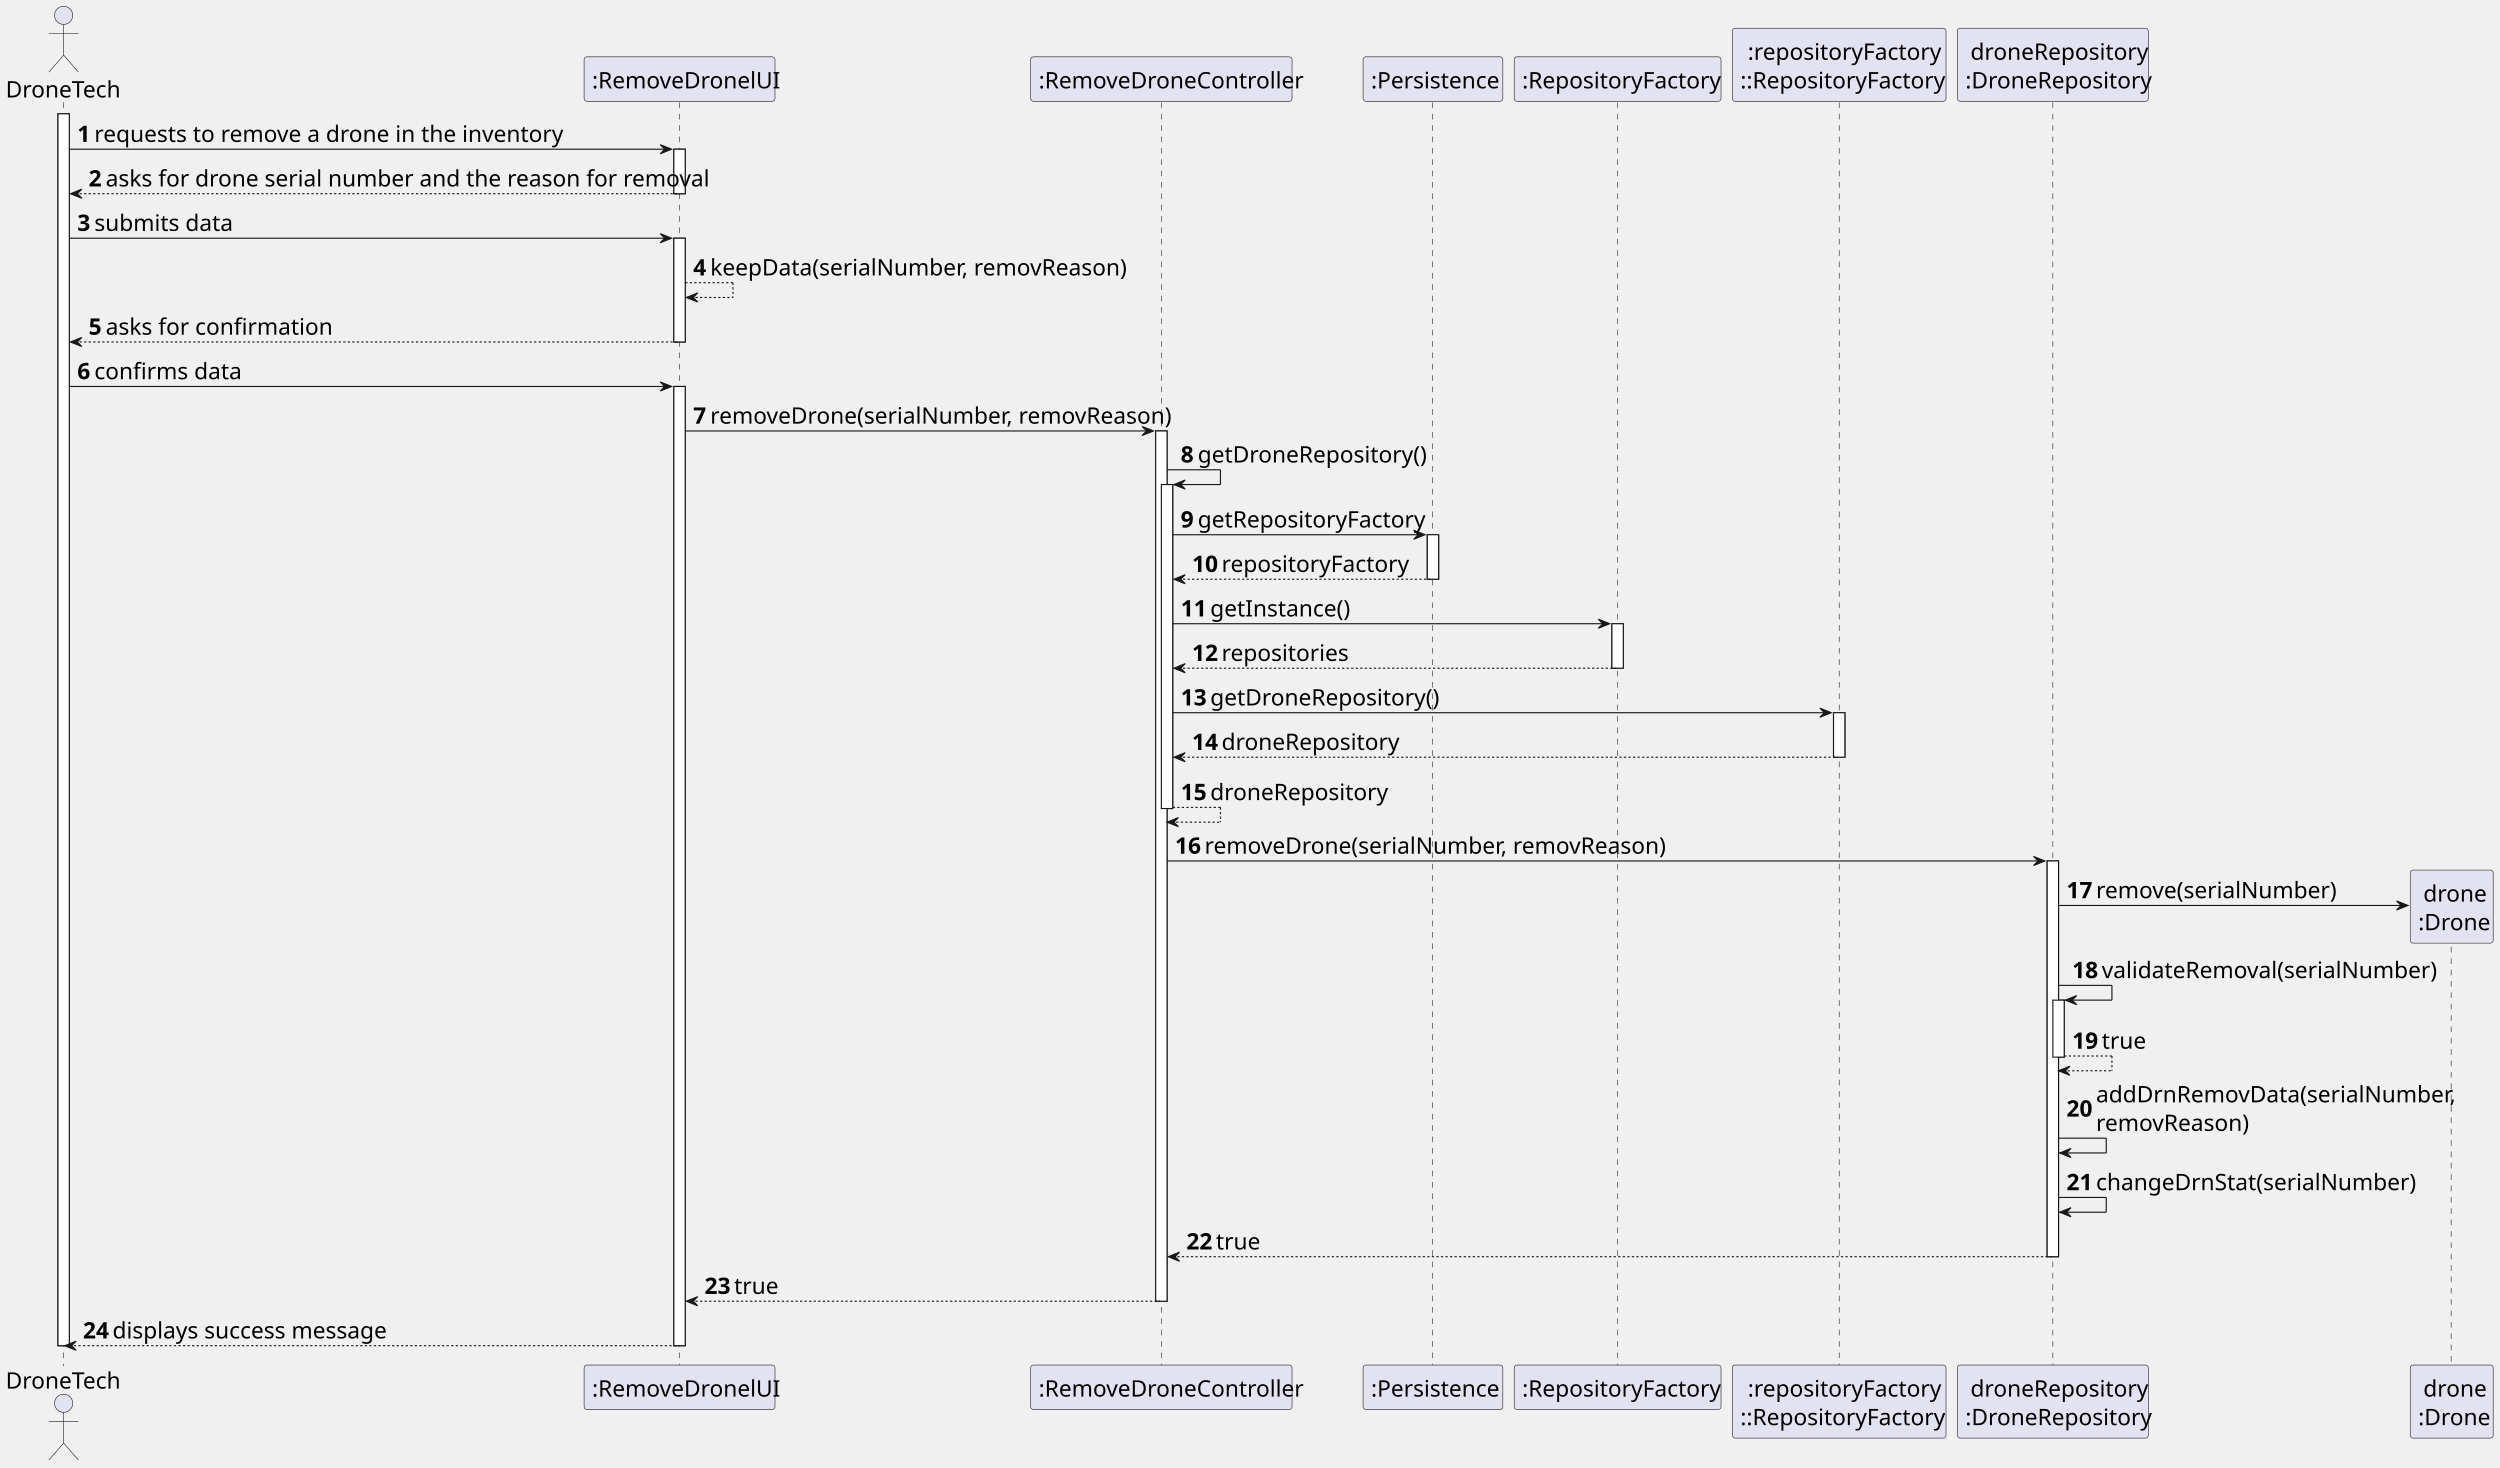
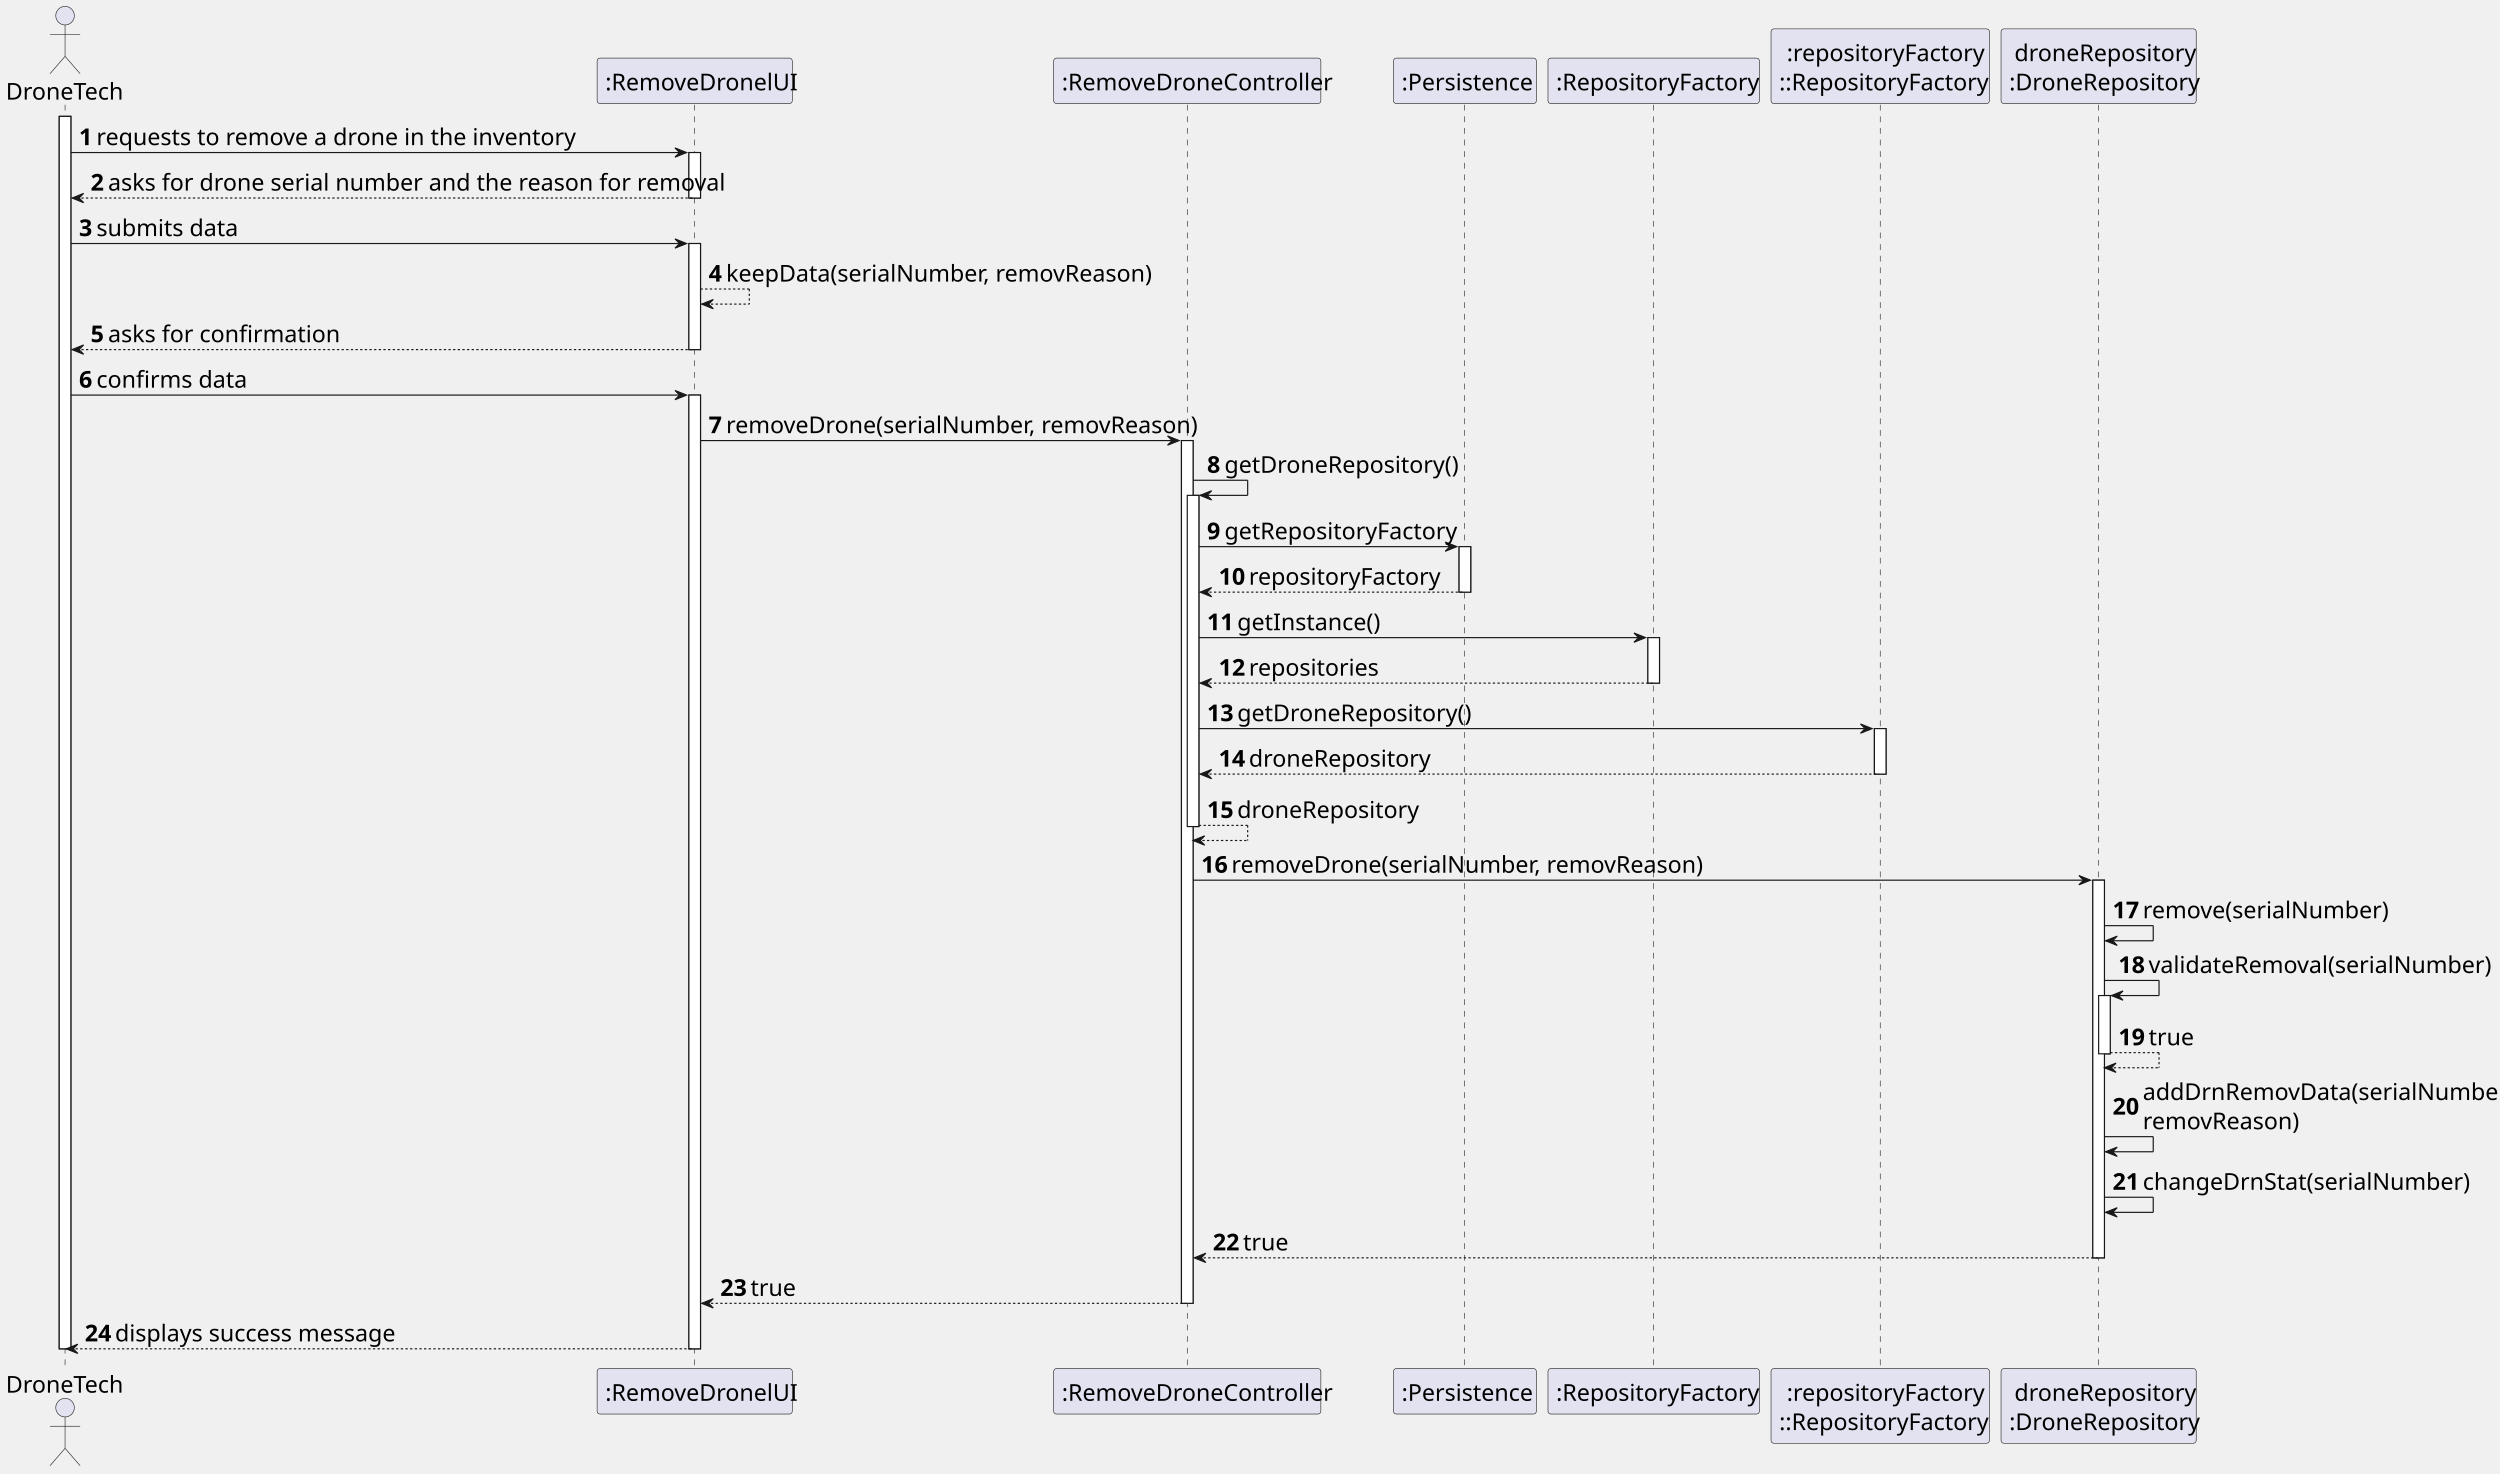
- <svg xmlns="http://www.w3.org/2000/svg" contentStyleType="text/css" height="1291px" preserveAspectRatio="none" style="width:2200px;height:1291px;background:#FFFFFF;" version="1.1" viewBox="0 0 2200 1291" width="2200px" zoomAndPan="magnify">
+ <svg xmlns="http://www.w3.org/2000/svg" contentStyleType="text/css" height="1268px" preserveAspectRatio="none" style="width:2152px;height:1268px;background:#FFFFFF;" version="1.1" viewBox="0 0 2152 1268" width="2152px" zoomAndPan="magnify">
  <defs />
  <g>
-     <rect fill="#FFFFFF" height="1084.062" style="stroke:#181818;stroke-width:1.0;" width="10" x="51" y="100.156" />
+     <rect fill="#FFFFFF" height="1060.906" style="stroke:#181818;stroke-width:1.0;" width="10" x="51" y="100.156" />
    <rect fill="#FFFFFF" height="39.156" style="stroke:#181818;stroke-width:1.0;" width="10" x="593" y="131.312" />
    <rect fill="#FFFFFF" height="91.312" style="stroke:#181818;stroke-width:1.0;" width="10" x="593" y="209.625" />
-     <rect fill="#FFFFFF" height="844.125" style="stroke:#181818;stroke-width:1.0;" width="10" x="593" y="340.094" />
-     <rect fill="#FFFFFF" height="765.812" style="stroke:#181818;stroke-width:1.0;" width="10" x="1017" y="379.25" />
+     <rect fill="#FFFFFF" height="820.969" style="stroke:#181818;stroke-width:1.0;" width="10" x="593" y="340.094" />
+     <rect fill="#FFFFFF" height="742.656" style="stroke:#181818;stroke-width:1.0;" width="10" x="1017" y="379.25" />
    <rect fill="#FFFFFF" height="285.094" style="stroke:#181818;stroke-width:1.0;" width="10" x="1022" y="426.406" />
    <rect fill="#FFFFFF" height="39.156" style="stroke:#181818;stroke-width:1.0;" width="10" x="1256" y="470.562" />
    <rect fill="#FFFFFF" height="39.156" style="stroke:#181818;stroke-width:1.0;" width="10" x="1418.5" y="548.875" />
    <rect fill="#FFFFFF" height="39.156" style="stroke:#181818;stroke-width:1.0;" width="10" x="1613.5" y="627.188" />
-     <rect fill="#FFFFFF" height="348.25" style="stroke:#181818;stroke-width:1.0;" width="10" x="1801.5" y="757.656" />
-     <rect fill="#FFFFFF" height="50.156" style="stroke:#181818;stroke-width:1.0;" width="10" x="1806.5" y="880.125" />
-     <line style="stroke:#181818;stroke-width:0.5;stroke-dasharray:5.0,5.0;" x1="56" x2="56" y1="90.156" y2="1202.219" />
-     <line style="stroke:#181818;stroke-width:0.5;stroke-dasharray:5.0,5.0;" x1="598" x2="598" y1="90.156" y2="1202.219" />
-     <line style="stroke:#181818;stroke-width:0.5;stroke-dasharray:5.0,5.0;" x1="1022" x2="1022" y1="90.156" y2="1202.219" />
-     <line style="stroke:#181818;stroke-width:0.5;stroke-dasharray:5.0,5.0;" x1="1260.5" x2="1260.5" y1="90.156" y2="1202.219" />
-     <line style="stroke:#181818;stroke-width:0.5;stroke-dasharray:5.0,5.0;" x1="1423.5" x2="1423.5" y1="90.156" y2="1202.219" />
-     <line style="stroke:#181818;stroke-width:0.5;stroke-dasharray:5.0,5.0;" x1="1618.5" x2="1618.5" y1="90.156" y2="1202.219" />
-     <line style="stroke:#181818;stroke-width:0.5;stroke-dasharray:5.0,5.0;" x1="1806.5" x2="1806.5" y1="90.156" y2="1202.219" />
-     <line style="stroke:#181818;stroke-width:0.5;stroke-dasharray:5.0,5.0;" x1="2157" x2="2157" y1="813.312" y2="1202.219" />
+     <rect fill="#FFFFFF" height="325.094" style="stroke:#181818;stroke-width:1.0;" width="10" x="1801.5" y="757.656" />
+     <rect fill="#FFFFFF" height="50.156" style="stroke:#181818;stroke-width:1.0;" width="10" x="1806.5" y="856.969" />
+     <line style="stroke:#181818;stroke-width:0.5;stroke-dasharray:5.0,5.0;" x1="56" x2="56" y1="90.156" y2="1179.062" />
+     <line style="stroke:#181818;stroke-width:0.5;stroke-dasharray:5.0,5.0;" x1="598" x2="598" y1="90.156" y2="1179.062" />
+     <line style="stroke:#181818;stroke-width:0.5;stroke-dasharray:5.0,5.0;" x1="1022" x2="1022" y1="90.156" y2="1179.062" />
+     <line style="stroke:#181818;stroke-width:0.5;stroke-dasharray:5.0,5.0;" x1="1260.5" x2="1260.5" y1="90.156" y2="1179.062" />
+     <line style="stroke:#181818;stroke-width:0.5;stroke-dasharray:5.0,5.0;" x1="1423.5" x2="1423.5" y1="90.156" y2="1179.062" />
+     <line style="stroke:#181818;stroke-width:0.5;stroke-dasharray:5.0,5.0;" x1="1618.5" x2="1618.5" y1="90.156" y2="1179.062" />
+     <line style="stroke:#181818;stroke-width:0.5;stroke-dasharray:5.0,5.0;" x1="1806.5" x2="1806.5" y1="90.156" y2="1179.062" />
    <text fill="#000000" font-family="sans-serif" font-size="20" lengthAdjust="spacing" textLength="96" x="5" y="85.762">DroneTech</text>
    <ellipse cx="56" cy="13.5" fill="#E2E2F0" rx="8" ry="8" style="stroke:#181818;stroke-width:0.5;" />
    <path d="M56,21.5 L56,48.5 M43,29.5 L69,29.5 M56,48.5 L43,63.5 M56,48.5 L69,63.5 " fill="none" style="stroke:#181818;stroke-width:0.5;" />
-     <text fill="#000000" font-family="sans-serif" font-size="20" lengthAdjust="spacing" textLength="96" x="5" y="1221.98">DroneTech</text>
-     <ellipse cx="56" cy="1234.875" fill="#E2E2F0" rx="8" ry="8" style="stroke:#181818;stroke-width:0.5;" />
-     <path d="M56,1242.875 L56,1269.875 M43,1250.875 L69,1250.875 M56,1269.875 L43,1284.875 M56,1269.875 L69,1284.875 " fill="none" style="stroke:#181818;stroke-width:0.5;" />
+     <text fill="#000000" font-family="sans-serif" font-size="20" lengthAdjust="spacing" textLength="96" x="5" y="1198.824">DroneTech</text>
+     <ellipse cx="56" cy="1211.719" fill="#E2E2F0" rx="8" ry="8" style="stroke:#181818;stroke-width:0.5;" />
+     <path d="M56,1219.719 L56,1246.719 M43,1227.719 L69,1227.719 M56,1246.719 L43,1261.719 M56,1246.719 L69,1261.719 " fill="none" style="stroke:#181818;stroke-width:0.5;" />
    <rect fill="#E2E2F0" height="39.156" rx="2.5" ry="2.5" style="stroke:#181818;stroke-width:0.5;" width="168" x="514" y="50" />
    <text fill="#000000" font-family="sans-serif" font-size="20" lengthAdjust="spacing" textLength="154" x="521" y="77.762">:RemoveDronelUI</text>
-     <rect fill="#E2E2F0" height="39.156" rx="2.5" ry="2.5" style="stroke:#181818;stroke-width:0.5;" width="168" x="514" y="1201.219" />
-     <text fill="#000000" font-family="sans-serif" font-size="20" lengthAdjust="spacing" textLength="154" x="521" y="1228.98">:RemoveDronelUI</text>
+     <rect fill="#E2E2F0" height="39.156" rx="2.5" ry="2.5" style="stroke:#181818;stroke-width:0.5;" width="168" x="514" y="1178.062" />
+     <text fill="#000000" font-family="sans-serif" font-size="20" lengthAdjust="spacing" textLength="154" x="521" y="1205.824">:RemoveDronelUI</text>
    <rect fill="#E2E2F0" height="39.156" rx="2.5" ry="2.5" style="stroke:#181818;stroke-width:0.5;" width="230" x="907" y="50" />
    <text fill="#000000" font-family="sans-serif" font-size="20" lengthAdjust="spacing" textLength="216" x="914" y="77.762">:RemoveDroneController</text>
-     <rect fill="#E2E2F0" height="39.156" rx="2.5" ry="2.5" style="stroke:#181818;stroke-width:0.5;" width="230" x="907" y="1201.219" />
-     <text fill="#000000" font-family="sans-serif" font-size="20" lengthAdjust="spacing" textLength="216" x="914" y="1228.98">:RemoveDroneController</text>
+     <rect fill="#E2E2F0" height="39.156" rx="2.5" ry="2.5" style="stroke:#181818;stroke-width:0.5;" width="230" x="907" y="1178.062" />
+     <text fill="#000000" font-family="sans-serif" font-size="20" lengthAdjust="spacing" textLength="216" x="914" y="1205.824">:RemoveDroneController</text>
    <rect fill="#E2E2F0" height="39.156" rx="2.5" ry="2.5" style="stroke:#181818;stroke-width:0.5;" width="123" x="1199.5" y="50" />
    <text fill="#000000" font-family="sans-serif" font-size="20" lengthAdjust="spacing" textLength="109" x="1206.5" y="77.762">:Persistence</text>
-     <rect fill="#E2E2F0" height="39.156" rx="2.5" ry="2.5" style="stroke:#181818;stroke-width:0.5;" width="123" x="1199.5" y="1201.219" />
-     <text fill="#000000" font-family="sans-serif" font-size="20" lengthAdjust="spacing" textLength="109" x="1206.5" y="1228.98">:Persistence</text>
+     <rect fill="#E2E2F0" height="39.156" rx="2.5" ry="2.5" style="stroke:#181818;stroke-width:0.5;" width="123" x="1199.5" y="1178.062" />
+     <text fill="#000000" font-family="sans-serif" font-size="20" lengthAdjust="spacing" textLength="109" x="1206.5" y="1205.824">:Persistence</text>
    <rect fill="#E2E2F0" height="39.156" rx="2.5" ry="2.5" style="stroke:#181818;stroke-width:0.5;" width="182" x="1332.5" y="50" />
    <text fill="#000000" font-family="sans-serif" font-size="20" lengthAdjust="spacing" textLength="168" x="1339.5" y="77.762">:RepositoryFactory</text>
-     <rect fill="#E2E2F0" height="39.156" rx="2.5" ry="2.5" style="stroke:#181818;stroke-width:0.5;" width="182" x="1332.5" y="1201.219" />
-     <text fill="#000000" font-family="sans-serif" font-size="20" lengthAdjust="spacing" textLength="168" x="1339.5" y="1228.98">:RepositoryFactory</text>
+     <rect fill="#E2E2F0" height="39.156" rx="2.5" ry="2.5" style="stroke:#181818;stroke-width:0.5;" width="182" x="1332.5" y="1178.062" />
+     <text fill="#000000" font-family="sans-serif" font-size="20" lengthAdjust="spacing" textLength="168" x="1339.5" y="1205.824">:RepositoryFactory</text>
    <rect fill="#E2E2F0" height="64.312" rx="2.5" ry="2.5" style="stroke:#181818;stroke-width:0.5;" width="188" x="1524.5" y="24.844" />
    <text fill="#000000" font-family="sans-serif" font-size="20" lengthAdjust="spacing" textLength="161" x="1538" y="52.605">:repositoryFactory</text>
    <text fill="#000000" font-family="sans-serif" font-size="20" lengthAdjust="spacing" textLength="174" x="1531.5" y="77.762">::RepositoryFactory</text>
-     <rect fill="#E2E2F0" height="64.312" rx="2.5" ry="2.5" style="stroke:#181818;stroke-width:0.5;" width="188" x="1524.5" y="1201.219" />
-     <text fill="#000000" font-family="sans-serif" font-size="20" lengthAdjust="spacing" textLength="161" x="1538" y="1228.98">:repositoryFactory</text>
-     <text fill="#000000" font-family="sans-serif" font-size="20" lengthAdjust="spacing" textLength="174" x="1531.5" y="1254.137">::RepositoryFactory</text>
+     <rect fill="#E2E2F0" height="64.312" rx="2.5" ry="2.5" style="stroke:#181818;stroke-width:0.5;" width="188" x="1524.5" y="1178.062" />
+     <text fill="#000000" font-family="sans-serif" font-size="20" lengthAdjust="spacing" textLength="161" x="1538" y="1205.824">:repositoryFactory</text>
+     <text fill="#000000" font-family="sans-serif" font-size="20" lengthAdjust="spacing" textLength="174" x="1531.5" y="1230.98">::RepositoryFactory</text>
    <rect fill="#E2E2F0" height="64.312" rx="2.5" ry="2.5" style="stroke:#181818;stroke-width:0.5;" width="168" x="1722.5" y="24.844" />
    <text fill="#000000" font-family="sans-serif" font-size="20" lengthAdjust="spacing" textLength="145" x="1734" y="52.605">droneRepository</text>
    <text fill="#000000" font-family="sans-serif" font-size="20" lengthAdjust="spacing" textLength="154" x="1729.5" y="77.762">:DroneRepository</text>
-     <rect fill="#E2E2F0" height="64.312" rx="2.5" ry="2.5" style="stroke:#181818;stroke-width:0.5;" width="168" x="1722.5" y="1201.219" />
-     <text fill="#000000" font-family="sans-serif" font-size="20" lengthAdjust="spacing" textLength="145" x="1734" y="1228.98">droneRepository</text>
-     <text fill="#000000" font-family="sans-serif" font-size="20" lengthAdjust="spacing" textLength="154" x="1729.5" y="1254.137">:DroneRepository</text>
-     <rect fill="#E2E2F0" height="64.312" rx="2.5" ry="2.5" style="stroke:#181818;stroke-width:0.5;" width="73" x="2121" y="1201.219" />
-     <text fill="#000000" font-family="sans-serif" font-size="20" lengthAdjust="spacing" textLength="50" x="2132.5" y="1228.98">drone</text>
-     <text fill="#000000" font-family="sans-serif" font-size="20" lengthAdjust="spacing" textLength="59" x="2128" y="1254.137">:Drone</text>
-     <rect fill="#FFFFFF" height="1084.062" style="stroke:#181818;stroke-width:1.0;" width="10" x="51" y="100.156" />
+     <rect fill="#E2E2F0" height="64.312" rx="2.5" ry="2.5" style="stroke:#181818;stroke-width:0.5;" width="168" x="1722.5" y="1178.062" />
+     <text fill="#000000" font-family="sans-serif" font-size="20" lengthAdjust="spacing" textLength="145" x="1734" y="1205.824">droneRepository</text>
+     <text fill="#000000" font-family="sans-serif" font-size="20" lengthAdjust="spacing" textLength="154" x="1729.5" y="1230.98">:DroneRepository</text>
+     <rect fill="#FFFFFF" height="1060.906" style="stroke:#181818;stroke-width:1.0;" width="10" x="51" y="100.156" />
    <rect fill="#FFFFFF" height="39.156" style="stroke:#181818;stroke-width:1.0;" width="10" x="593" y="131.312" />
    <rect fill="#FFFFFF" height="91.312" style="stroke:#181818;stroke-width:1.0;" width="10" x="593" y="209.625" />
-     <rect fill="#FFFFFF" height="844.125" style="stroke:#181818;stroke-width:1.0;" width="10" x="593" y="340.094" />
-     <rect fill="#FFFFFF" height="765.812" style="stroke:#181818;stroke-width:1.0;" width="10" x="1017" y="379.25" />
+     <rect fill="#FFFFFF" height="820.969" style="stroke:#181818;stroke-width:1.0;" width="10" x="593" y="340.094" />
+     <rect fill="#FFFFFF" height="742.656" style="stroke:#181818;stroke-width:1.0;" width="10" x="1017" y="379.25" />
    <rect fill="#FFFFFF" height="285.094" style="stroke:#181818;stroke-width:1.0;" width="10" x="1022" y="426.406" />
    <rect fill="#FFFFFF" height="39.156" style="stroke:#181818;stroke-width:1.0;" width="10" x="1256" y="470.562" />
    <rect fill="#FFFFFF" height="39.156" style="stroke:#181818;stroke-width:1.0;" width="10" x="1418.5" y="548.875" />
    <rect fill="#FFFFFF" height="39.156" style="stroke:#181818;stroke-width:1.0;" width="10" x="1613.5" y="627.188" />
-     <rect fill="#FFFFFF" height="348.25" style="stroke:#181818;stroke-width:1.0;" width="10" x="1801.5" y="757.656" />
-     <rect fill="#FFFFFF" height="50.156" style="stroke:#181818;stroke-width:1.0;" width="10" x="1806.5" y="880.125" />
+     <rect fill="#FFFFFF" height="325.094" style="stroke:#181818;stroke-width:1.0;" width="10" x="1801.5" y="757.656" />
+     <rect fill="#FFFFFF" height="50.156" style="stroke:#181818;stroke-width:1.0;" width="10" x="1806.5" y="856.969" />
    <polygon fill="#181818" points="581,127.312,591,131.312,581,135.312,585,131.312" style="stroke:#181818;stroke-width:1.0;" />
    <line style="stroke:#181818;stroke-width:1.0;" x1="61" x2="587" y1="131.312" y2="131.312" />
    <text fill="#000000" font-family="sans-serif" font-size="20" font-weight="bold" lengthAdjust="spacing" textLength="11" x="68" y="124.918">1</text>
    <text fill="#000000" font-family="sans-serif" font-size="20" lengthAdjust="spacing" textLength="380" x="83" y="124.918">requests to remove a drone in the inventory</text>
    <polygon fill="#181818" points="72,166.469,62,170.469,72,174.469,68,170.469" style="stroke:#181818;stroke-width:1.0;" />
    <line style="stroke:#181818;stroke-width:1.0;stroke-dasharray:2.0,2.0;" x1="66" x2="597" y1="170.469" y2="170.469" />
    <text fill="#000000" font-family="sans-serif" font-size="20" font-weight="bold" lengthAdjust="spacing" textLength="11" x="78" y="164.074">2</text>
    <text fill="#000000" font-family="sans-serif" font-size="20" lengthAdjust="spacing" textLength="493" x="93" y="164.074">asks for drone serial number and the reason for removal</text>
    <polygon fill="#181818" points="581,205.625,591,209.625,581,213.625,585,209.625" style="stroke:#181818;stroke-width:1.0;" />
    <line style="stroke:#181818;stroke-width:1.0;" x1="61" x2="587" y1="209.625" y2="209.625" />
    <text fill="#000000" font-family="sans-serif" font-size="20" font-weight="bold" lengthAdjust="spacing" textLength="11" x="68" y="203.231">3</text>
    <text fill="#000000" font-family="sans-serif" font-size="20" lengthAdjust="spacing" textLength="112" x="83" y="203.231">submits data</text>
    <line style="stroke:#181818;stroke-width:1.0;stroke-dasharray:2.0,2.0;" x1="603" x2="645" y1="248.781" y2="248.781" />
    <line style="stroke:#181818;stroke-width:1.0;stroke-dasharray:2.0,2.0;" x1="645" x2="645" y1="248.781" y2="261.781" />
    <line style="stroke:#181818;stroke-width:1.0;stroke-dasharray:2.0,2.0;" x1="604" x2="645" y1="261.781" y2="261.781" />
    <polygon fill="#181818" points="614,257.781,604,261.781,614,265.781,610,261.781" style="stroke:#181818;stroke-width:1.0;" />
    <text fill="#000000" font-family="sans-serif" font-size="20" font-weight="bold" lengthAdjust="spacing" textLength="11" x="610" y="242.387">4</text>
    <text fill="#000000" font-family="sans-serif" font-size="20" lengthAdjust="spacing" textLength="347" x="625" y="242.387">keepData(serialNumber, removReason)</text>
    <polygon fill="#181818" points="72,296.938,62,300.938,72,304.938,68,300.938" style="stroke:#181818;stroke-width:1.0;" />
    <line style="stroke:#181818;stroke-width:1.0;stroke-dasharray:2.0,2.0;" x1="66" x2="597" y1="300.938" y2="300.938" />
    <text fill="#000000" font-family="sans-serif" font-size="20" font-weight="bold" lengthAdjust="spacing" textLength="11" x="78" y="294.543">5</text>
    <text fill="#000000" font-family="sans-serif" font-size="20" lengthAdjust="spacing" textLength="183" x="93" y="294.543">asks for confirmation</text>
    <polygon fill="#181818" points="581,336.094,591,340.094,581,344.094,585,340.094" style="stroke:#181818;stroke-width:1.0;" />
    <line style="stroke:#181818;stroke-width:1.0;" x1="61" x2="587" y1="340.094" y2="340.094" />
    <text fill="#000000" font-family="sans-serif" font-size="20" font-weight="bold" lengthAdjust="spacing" textLength="11" x="68" y="333.699">6</text>
    <text fill="#000000" font-family="sans-serif" font-size="20" lengthAdjust="spacing" textLength="119" x="83" y="333.699">confirms data</text>
    <polygon fill="#181818" points="1005,375.25,1015,379.25,1005,383.25,1009,379.25" style="stroke:#181818;stroke-width:1.0;" />
    <line style="stroke:#181818;stroke-width:1.0;" x1="603" x2="1011" y1="379.25" y2="379.25" />
    <text fill="#000000" font-family="sans-serif" font-size="20" font-weight="bold" lengthAdjust="spacing" textLength="11" x="610" y="372.856">7</text>
    <text fill="#000000" font-family="sans-serif" font-size="20" lengthAdjust="spacing" textLength="380" x="625" y="372.856">removeDrone(serialNumber, removReason)</text>
    <line style="stroke:#181818;stroke-width:1.0;" x1="1027" x2="1074" y1="413.406" y2="413.406" />
    <line style="stroke:#181818;stroke-width:1.0;" x1="1074" x2="1074" y1="413.406" y2="426.406" />
    <line style="stroke:#181818;stroke-width:1.0;" x1="1033" x2="1074" y1="426.406" y2="426.406" />
    <polygon fill="#181818" points="1043,422.406,1033,426.406,1043,430.406,1039,426.406" style="stroke:#181818;stroke-width:1.0;" />
    <text fill="#000000" font-family="sans-serif" font-size="20" font-weight="bold" lengthAdjust="spacing" textLength="11" x="1039" y="407.012">8</text>
    <text fill="#000000" font-family="sans-serif" font-size="20" lengthAdjust="spacing" textLength="190" x="1054" y="407.012">getDroneRepository()</text>
    <polygon fill="#181818" points="1244,466.562,1254,470.562,1244,474.562,1248,470.562" style="stroke:#181818;stroke-width:1.0;" />
    <line style="stroke:#181818;stroke-width:1.0;" x1="1032" x2="1250" y1="470.562" y2="470.562" />
    <text fill="#000000" font-family="sans-serif" font-size="20" font-weight="bold" lengthAdjust="spacing" textLength="11" x="1039" y="464.168">9</text>
    <text fill="#000000" font-family="sans-serif" font-size="20" lengthAdjust="spacing" textLength="190" x="1054" y="464.168">getRepositoryFactory</text>
    <polygon fill="#181818" points="1043,505.719,1033,509.719,1043,513.719,1039,509.719" style="stroke:#181818;stroke-width:1.0;" />
    <line style="stroke:#181818;stroke-width:1.0;stroke-dasharray:2.0,2.0;" x1="1037" x2="1260" y1="509.719" y2="509.719" />
    <text fill="#000000" font-family="sans-serif" font-size="20" font-weight="bold" lengthAdjust="spacing" textLength="22" x="1049" y="503.324">10</text>
    <text fill="#000000" font-family="sans-serif" font-size="20" lengthAdjust="spacing" textLength="155" x="1075" y="503.324">repositoryFactory</text>
    <polygon fill="#181818" points="1406.5,544.875,1416.5,548.875,1406.5,552.875,1410.5,548.875" style="stroke:#181818;stroke-width:1.0;" />
    <line style="stroke:#181818;stroke-width:1.0;" x1="1032" x2="1412.5" y1="548.875" y2="548.875" />
    <text fill="#000000" font-family="sans-serif" font-size="20" font-weight="bold" lengthAdjust="spacing" textLength="22" x="1039" y="542.481">11</text>
    <text fill="#000000" font-family="sans-serif" font-size="20" lengthAdjust="spacing" textLength="116" x="1065" y="542.481">getInstance()</text>
    <polygon fill="#181818" points="1043,584.031,1033,588.031,1043,592.031,1039,588.031" style="stroke:#181818;stroke-width:1.0;" />
    <line style="stroke:#181818;stroke-width:1.0;stroke-dasharray:2.0,2.0;" x1="1037" x2="1422.5" y1="588.031" y2="588.031" />
    <text fill="#000000" font-family="sans-serif" font-size="20" font-weight="bold" lengthAdjust="spacing" textLength="22" x="1049" y="581.637">12</text>
    <text fill="#000000" font-family="sans-serif" font-size="20" lengthAdjust="spacing" textLength="103" x="1075" y="581.637">repositories</text>
    <polygon fill="#181818" points="1601.5,623.188,1611.5,627.188,1601.5,631.188,1605.5,627.188" style="stroke:#181818;stroke-width:1.0;" />
    <line style="stroke:#181818;stroke-width:1.0;" x1="1032" x2="1607.5" y1="627.188" y2="627.188" />
    <text fill="#000000" font-family="sans-serif" font-size="20" font-weight="bold" lengthAdjust="spacing" textLength="22" x="1039" y="620.793">13</text>
    <text fill="#000000" font-family="sans-serif" font-size="20" lengthAdjust="spacing" textLength="190" x="1065" y="620.793">getDroneRepository()</text>
    <polygon fill="#181818" points="1043,662.344,1033,666.344,1043,670.344,1039,666.344" style="stroke:#181818;stroke-width:1.0;" />
    <line style="stroke:#181818;stroke-width:1.0;stroke-dasharray:2.0,2.0;" x1="1037" x2="1617.5" y1="666.344" y2="666.344" />
    <text fill="#000000" font-family="sans-serif" font-size="20" font-weight="bold" lengthAdjust="spacing" textLength="22" x="1049" y="659.949">14</text>
    <text fill="#000000" font-family="sans-serif" font-size="20" lengthAdjust="spacing" textLength="145" x="1075" y="659.949">droneRepository</text>
    <line style="stroke:#181818;stroke-width:1.0;stroke-dasharray:2.0,2.0;" x1="1032" x2="1074" y1="710.5" y2="710.5" />
    <line style="stroke:#181818;stroke-width:1.0;stroke-dasharray:2.0,2.0;" x1="1074" x2="1074" y1="710.5" y2="723.5" />
    <line style="stroke:#181818;stroke-width:1.0;stroke-dasharray:2.0,2.0;" x1="1027" x2="1074" y1="723.5" y2="723.5" />
    <polygon fill="#181818" points="1037,719.5,1027,723.5,1037,727.5,1033,723.5" style="stroke:#181818;stroke-width:1.0;" />
    <text fill="#000000" font-family="sans-serif" font-size="20" font-weight="bold" lengthAdjust="spacing" textLength="22" x="1039" y="704.106">15</text>
    <text fill="#000000" font-family="sans-serif" font-size="20" lengthAdjust="spacing" textLength="145" x="1065" y="704.106">droneRepository</text>
    <polygon fill="#181818" points="1789.5,753.656,1799.5,757.656,1789.5,761.656,1793.5,757.656" style="stroke:#181818;stroke-width:1.0;" />
    <line style="stroke:#181818;stroke-width:1.0;" x1="1027" x2="1795.5" y1="757.656" y2="757.656" />
    <text fill="#000000" font-family="sans-serif" font-size="20" font-weight="bold" lengthAdjust="spacing" textLength="22" x="1034" y="751.262">16</text>
    <text fill="#000000" font-family="sans-serif" font-size="20" lengthAdjust="spacing" textLength="380" x="1060" y="751.262">removeDrone(serialNumber, removReason)</text>
-     <polygon fill="#181818" points="2109,792.812,2119,796.812,2109,800.812,2113,796.812" style="stroke:#181818;stroke-width:1.0;" />
-     <line style="stroke:#181818;stroke-width:1.0;" x1="1811.5" x2="2115" y1="796.812" y2="796.812" />
+     <line style="stroke:#181818;stroke-width:1.0;" x1="1811.5" x2="1853.5" y1="796.812" y2="796.812" />
+     <line style="stroke:#181818;stroke-width:1.0;" x1="1853.5" x2="1853.5" y1="796.812" y2="809.812" />
+     <line style="stroke:#181818;stroke-width:1.0;" x1="1812.5" x2="1853.5" y1="809.812" y2="809.812" />
+     <polygon fill="#181818" points="1822.5,805.812,1812.5,809.812,1822.5,813.812,1818.5,809.812" style="stroke:#181818;stroke-width:1.0;" />
    <text fill="#000000" font-family="sans-serif" font-size="20" font-weight="bold" lengthAdjust="spacing" textLength="22" x="1818.5" y="790.418">17</text>
    <text fill="#000000" font-family="sans-serif" font-size="20" lengthAdjust="spacing" textLength="194" x="1844.5" y="790.418">remove(serialNumber)</text>
-     <rect fill="#E2E2F0" height="64.312" rx="2.5" ry="2.5" style="stroke:#181818;stroke-width:0.5;" width="73" x="2121" y="765.656" />
-     <text fill="#000000" font-family="sans-serif" font-size="20" lengthAdjust="spacing" textLength="50" x="2132.5" y="793.418">drone</text>
-     <text fill="#000000" font-family="sans-serif" font-size="20" lengthAdjust="spacing" textLength="59" x="2128" y="818.574">:Drone</text>
-     <line style="stroke:#181818;stroke-width:1.0;" x1="1811.5" x2="1858.5" y1="867.125" y2="867.125" />
-     <line style="stroke:#181818;stroke-width:1.0;" x1="1858.5" x2="1858.5" y1="867.125" y2="880.125" />
-     <line style="stroke:#181818;stroke-width:1.0;" x1="1817.5" x2="1858.5" y1="880.125" y2="880.125" />
-     <polygon fill="#181818" points="1827.5,876.125,1817.5,880.125,1827.5,884.125,1823.5,880.125" style="stroke:#181818;stroke-width:1.0;" />
-     <text fill="#000000" font-family="sans-serif" font-size="20" font-weight="bold" lengthAdjust="spacing" textLength="22" x="1823.5" y="860.731">18</text>
-     <text fill="#000000" font-family="sans-serif" font-size="20" lengthAdjust="spacing" textLength="272" x="1849.5" y="860.731">validateRemoval(serialNumber)</text>
-     <line style="stroke:#181818;stroke-width:1.0;stroke-dasharray:2.0,2.0;" x1="1816.5" x2="1858.5" y1="929.281" y2="929.281" />
-     <line style="stroke:#181818;stroke-width:1.0;stroke-dasharray:2.0,2.0;" x1="1858.5" x2="1858.5" y1="929.281" y2="942.281" />
-     <line style="stroke:#181818;stroke-width:1.0;stroke-dasharray:2.0,2.0;" x1="1811.5" x2="1858.5" y1="942.281" y2="942.281" />
-     <polygon fill="#181818" points="1821.5,938.281,1811.5,942.281,1821.5,946.281,1817.5,942.281" style="stroke:#181818;stroke-width:1.0;" />
-     <text fill="#000000" font-family="sans-serif" font-size="20" font-weight="bold" lengthAdjust="spacing" textLength="22" x="1823.5" y="922.887">19</text>
-     <text fill="#000000" font-family="sans-serif" font-size="20" lengthAdjust="spacing" textLength="34" x="1849.5" y="922.887">true</text>
-     <line style="stroke:#181818;stroke-width:1.0;" x1="1811.5" x2="1853.5" y1="1001.594" y2="1001.594" />
-     <line style="stroke:#181818;stroke-width:1.0;" x1="1853.5" x2="1853.5" y1="1001.594" y2="1014.594" />
-     <line style="stroke:#181818;stroke-width:1.0;" x1="1812.5" x2="1853.5" y1="1014.594" y2="1014.594" />
-     <polygon fill="#181818" points="1822.5,1010.594,1812.5,1014.594,1822.5,1018.594,1818.5,1014.594" style="stroke:#181818;stroke-width:1.0;" />
-     <text fill="#000000" font-family="sans-serif" font-size="20" font-weight="bold" lengthAdjust="spacing" textLength="22" x="1818.5" y="982.621">20</text>
-     <text fill="#000000" font-family="sans-serif" font-size="20" lengthAdjust="spacing" textLength="295" x="1844.5" y="970.043">addDrnRemovData(serialNumber,</text>
-     <text fill="#000000" font-family="sans-serif" font-size="20" lengthAdjust="spacing" textLength="128" x="1844.5" y="995.199">removReason)</text>
-     <line style="stroke:#181818;stroke-width:1.0;" x1="1811.5" x2="1853.5" y1="1053.75" y2="1053.75" />
-     <line style="stroke:#181818;stroke-width:1.0;" x1="1853.5" x2="1853.5" y1="1053.75" y2="1066.75" />
-     <line style="stroke:#181818;stroke-width:1.0;" x1="1812.5" x2="1853.5" y1="1066.75" y2="1066.75" />
-     <polygon fill="#181818" points="1822.5,1062.75,1812.5,1066.75,1822.5,1070.75,1818.5,1066.75" style="stroke:#181818;stroke-width:1.0;" />
-     <text fill="#000000" font-family="sans-serif" font-size="20" font-weight="bold" lengthAdjust="spacing" textLength="22" x="1818.5" y="1047.355">21</text>
-     <text fill="#000000" font-family="sans-serif" font-size="20" lengthAdjust="spacing" textLength="259" x="1844.5" y="1047.355">changeDrnStat(serialNumber)</text>
-     <polygon fill="#181818" points="1038,1101.906,1028,1105.906,1038,1109.906,1034,1105.906" style="stroke:#181818;stroke-width:1.0;" />
-     <line style="stroke:#181818;stroke-width:1.0;stroke-dasharray:2.0,2.0;" x1="1032" x2="1805.5" y1="1105.906" y2="1105.906" />
-     <text fill="#000000" font-family="sans-serif" font-size="20" font-weight="bold" lengthAdjust="spacing" textLength="22" x="1044" y="1099.512">22</text>
-     <text fill="#000000" font-family="sans-serif" font-size="20" lengthAdjust="spacing" textLength="34" x="1070" y="1099.512">true</text>
-     <polygon fill="#181818" points="614,1141.062,604,1145.062,614,1149.062,610,1145.062" style="stroke:#181818;stroke-width:1.0;" />
-     <line style="stroke:#181818;stroke-width:1.0;stroke-dasharray:2.0,2.0;" x1="608" x2="1021" y1="1145.062" y2="1145.062" />
-     <text fill="#000000" font-family="sans-serif" font-size="20" font-weight="bold" lengthAdjust="spacing" textLength="22" x="620" y="1138.668">23</text>
-     <text fill="#000000" font-family="sans-serif" font-size="20" lengthAdjust="spacing" textLength="34" x="646" y="1138.668">true</text>
-     <polygon fill="#181818" points="67,1180.219,57,1184.219,67,1188.219,63,1184.219" style="stroke:#181818;stroke-width:1.0;" />
-     <line style="stroke:#181818;stroke-width:1.0;stroke-dasharray:2.0,2.0;" x1="61" x2="597" y1="1184.219" y2="1184.219" />
-     <text fill="#000000" font-family="sans-serif" font-size="20" font-weight="bold" lengthAdjust="spacing" textLength="22" x="73" y="1177.824">24</text>
-     <text fill="#000000" font-family="sans-serif" font-size="20" lengthAdjust="spacing" textLength="234" x="99" y="1177.824">displays success message</text>
+     <line style="stroke:#181818;stroke-width:1.0;" x1="1811.5" x2="1858.5" y1="843.969" y2="843.969" />
+     <line style="stroke:#181818;stroke-width:1.0;" x1="1858.5" x2="1858.5" y1="843.969" y2="856.969" />
+     <line style="stroke:#181818;stroke-width:1.0;" x1="1817.5" x2="1858.5" y1="856.969" y2="856.969" />
+     <polygon fill="#181818" points="1827.5,852.969,1817.5,856.969,1827.5,860.969,1823.5,856.969" style="stroke:#181818;stroke-width:1.0;" />
+     <text fill="#000000" font-family="sans-serif" font-size="20" font-weight="bold" lengthAdjust="spacing" textLength="22" x="1823.5" y="837.574">18</text>
+     <text fill="#000000" font-family="sans-serif" font-size="20" lengthAdjust="spacing" textLength="272" x="1849.5" y="837.574">validateRemoval(serialNumber)</text>
+     <line style="stroke:#181818;stroke-width:1.0;stroke-dasharray:2.0,2.0;" x1="1816.5" x2="1858.5" y1="906.125" y2="906.125" />
+     <line style="stroke:#181818;stroke-width:1.0;stroke-dasharray:2.0,2.0;" x1="1858.5" x2="1858.5" y1="906.125" y2="919.125" />
+     <line style="stroke:#181818;stroke-width:1.0;stroke-dasharray:2.0,2.0;" x1="1811.5" x2="1858.5" y1="919.125" y2="919.125" />
+     <polygon fill="#181818" points="1821.5,915.125,1811.5,919.125,1821.5,923.125,1817.5,919.125" style="stroke:#181818;stroke-width:1.0;" />
+     <text fill="#000000" font-family="sans-serif" font-size="20" font-weight="bold" lengthAdjust="spacing" textLength="22" x="1823.5" y="899.731">19</text>
+     <text fill="#000000" font-family="sans-serif" font-size="20" lengthAdjust="spacing" textLength="34" x="1849.5" y="899.731">true</text>
+     <line style="stroke:#181818;stroke-width:1.0;" x1="1811.5" x2="1853.5" y1="978.438" y2="978.438" />
+     <line style="stroke:#181818;stroke-width:1.0;" x1="1853.5" x2="1853.5" y1="978.438" y2="991.438" />
+     <line style="stroke:#181818;stroke-width:1.0;" x1="1812.5" x2="1853.5" y1="991.438" y2="991.438" />
+     <polygon fill="#181818" points="1822.5,987.438,1812.5,991.438,1822.5,995.438,1818.5,991.438" style="stroke:#181818;stroke-width:1.0;" />
+     <text fill="#000000" font-family="sans-serif" font-size="20" font-weight="bold" lengthAdjust="spacing" textLength="22" x="1818.5" y="959.465">20</text>
+     <text fill="#000000" font-family="sans-serif" font-size="20" lengthAdjust="spacing" textLength="295" x="1844.5" y="946.887">addDrnRemovData(serialNumber,</text>
+     <text fill="#000000" font-family="sans-serif" font-size="20" lengthAdjust="spacing" textLength="128" x="1844.5" y="972.043">removReason)</text>
+     <line style="stroke:#181818;stroke-width:1.0;" x1="1811.5" x2="1853.5" y1="1030.594" y2="1030.594" />
+     <line style="stroke:#181818;stroke-width:1.0;" x1="1853.5" x2="1853.5" y1="1030.594" y2="1043.594" />
+     <line style="stroke:#181818;stroke-width:1.0;" x1="1812.5" x2="1853.5" y1="1043.594" y2="1043.594" />
+     <polygon fill="#181818" points="1822.5,1039.594,1812.5,1043.594,1822.5,1047.594,1818.5,1043.594" style="stroke:#181818;stroke-width:1.0;" />
+     <text fill="#000000" font-family="sans-serif" font-size="20" font-weight="bold" lengthAdjust="spacing" textLength="22" x="1818.5" y="1024.199">21</text>
+     <text fill="#000000" font-family="sans-serif" font-size="20" lengthAdjust="spacing" textLength="259" x="1844.5" y="1024.199">changeDrnStat(serialNumber)</text>
+     <polygon fill="#181818" points="1038,1078.75,1028,1082.75,1038,1086.75,1034,1082.75" style="stroke:#181818;stroke-width:1.0;" />
+     <line style="stroke:#181818;stroke-width:1.0;stroke-dasharray:2.0,2.0;" x1="1032" x2="1805.5" y1="1082.75" y2="1082.75" />
+     <text fill="#000000" font-family="sans-serif" font-size="20" font-weight="bold" lengthAdjust="spacing" textLength="22" x="1044" y="1076.355">22</text>
+     <text fill="#000000" font-family="sans-serif" font-size="20" lengthAdjust="spacing" textLength="34" x="1070" y="1076.355">true</text>
+     <polygon fill="#181818" points="614,1117.906,604,1121.906,614,1125.906,610,1121.906" style="stroke:#181818;stroke-width:1.0;" />
+     <line style="stroke:#181818;stroke-width:1.0;stroke-dasharray:2.0,2.0;" x1="608" x2="1021" y1="1121.906" y2="1121.906" />
+     <text fill="#000000" font-family="sans-serif" font-size="20" font-weight="bold" lengthAdjust="spacing" textLength="22" x="620" y="1115.512">23</text>
+     <text fill="#000000" font-family="sans-serif" font-size="20" lengthAdjust="spacing" textLength="34" x="646" y="1115.512">true</text>
+     <polygon fill="#181818" points="67,1157.062,57,1161.062,67,1165.062,63,1161.062" style="stroke:#181818;stroke-width:1.0;" />
+     <line style="stroke:#181818;stroke-width:1.0;stroke-dasharray:2.0,2.0;" x1="61" x2="597" y1="1161.062" y2="1161.062" />
+     <text fill="#000000" font-family="sans-serif" font-size="20" font-weight="bold" lengthAdjust="spacing" textLength="22" x="73" y="1154.668">24</text>
+     <text fill="#000000" font-family="sans-serif" font-size="20" lengthAdjust="spacing" textLength="234" x="99" y="1154.668">displays success message</text>
  </g>
</svg>
